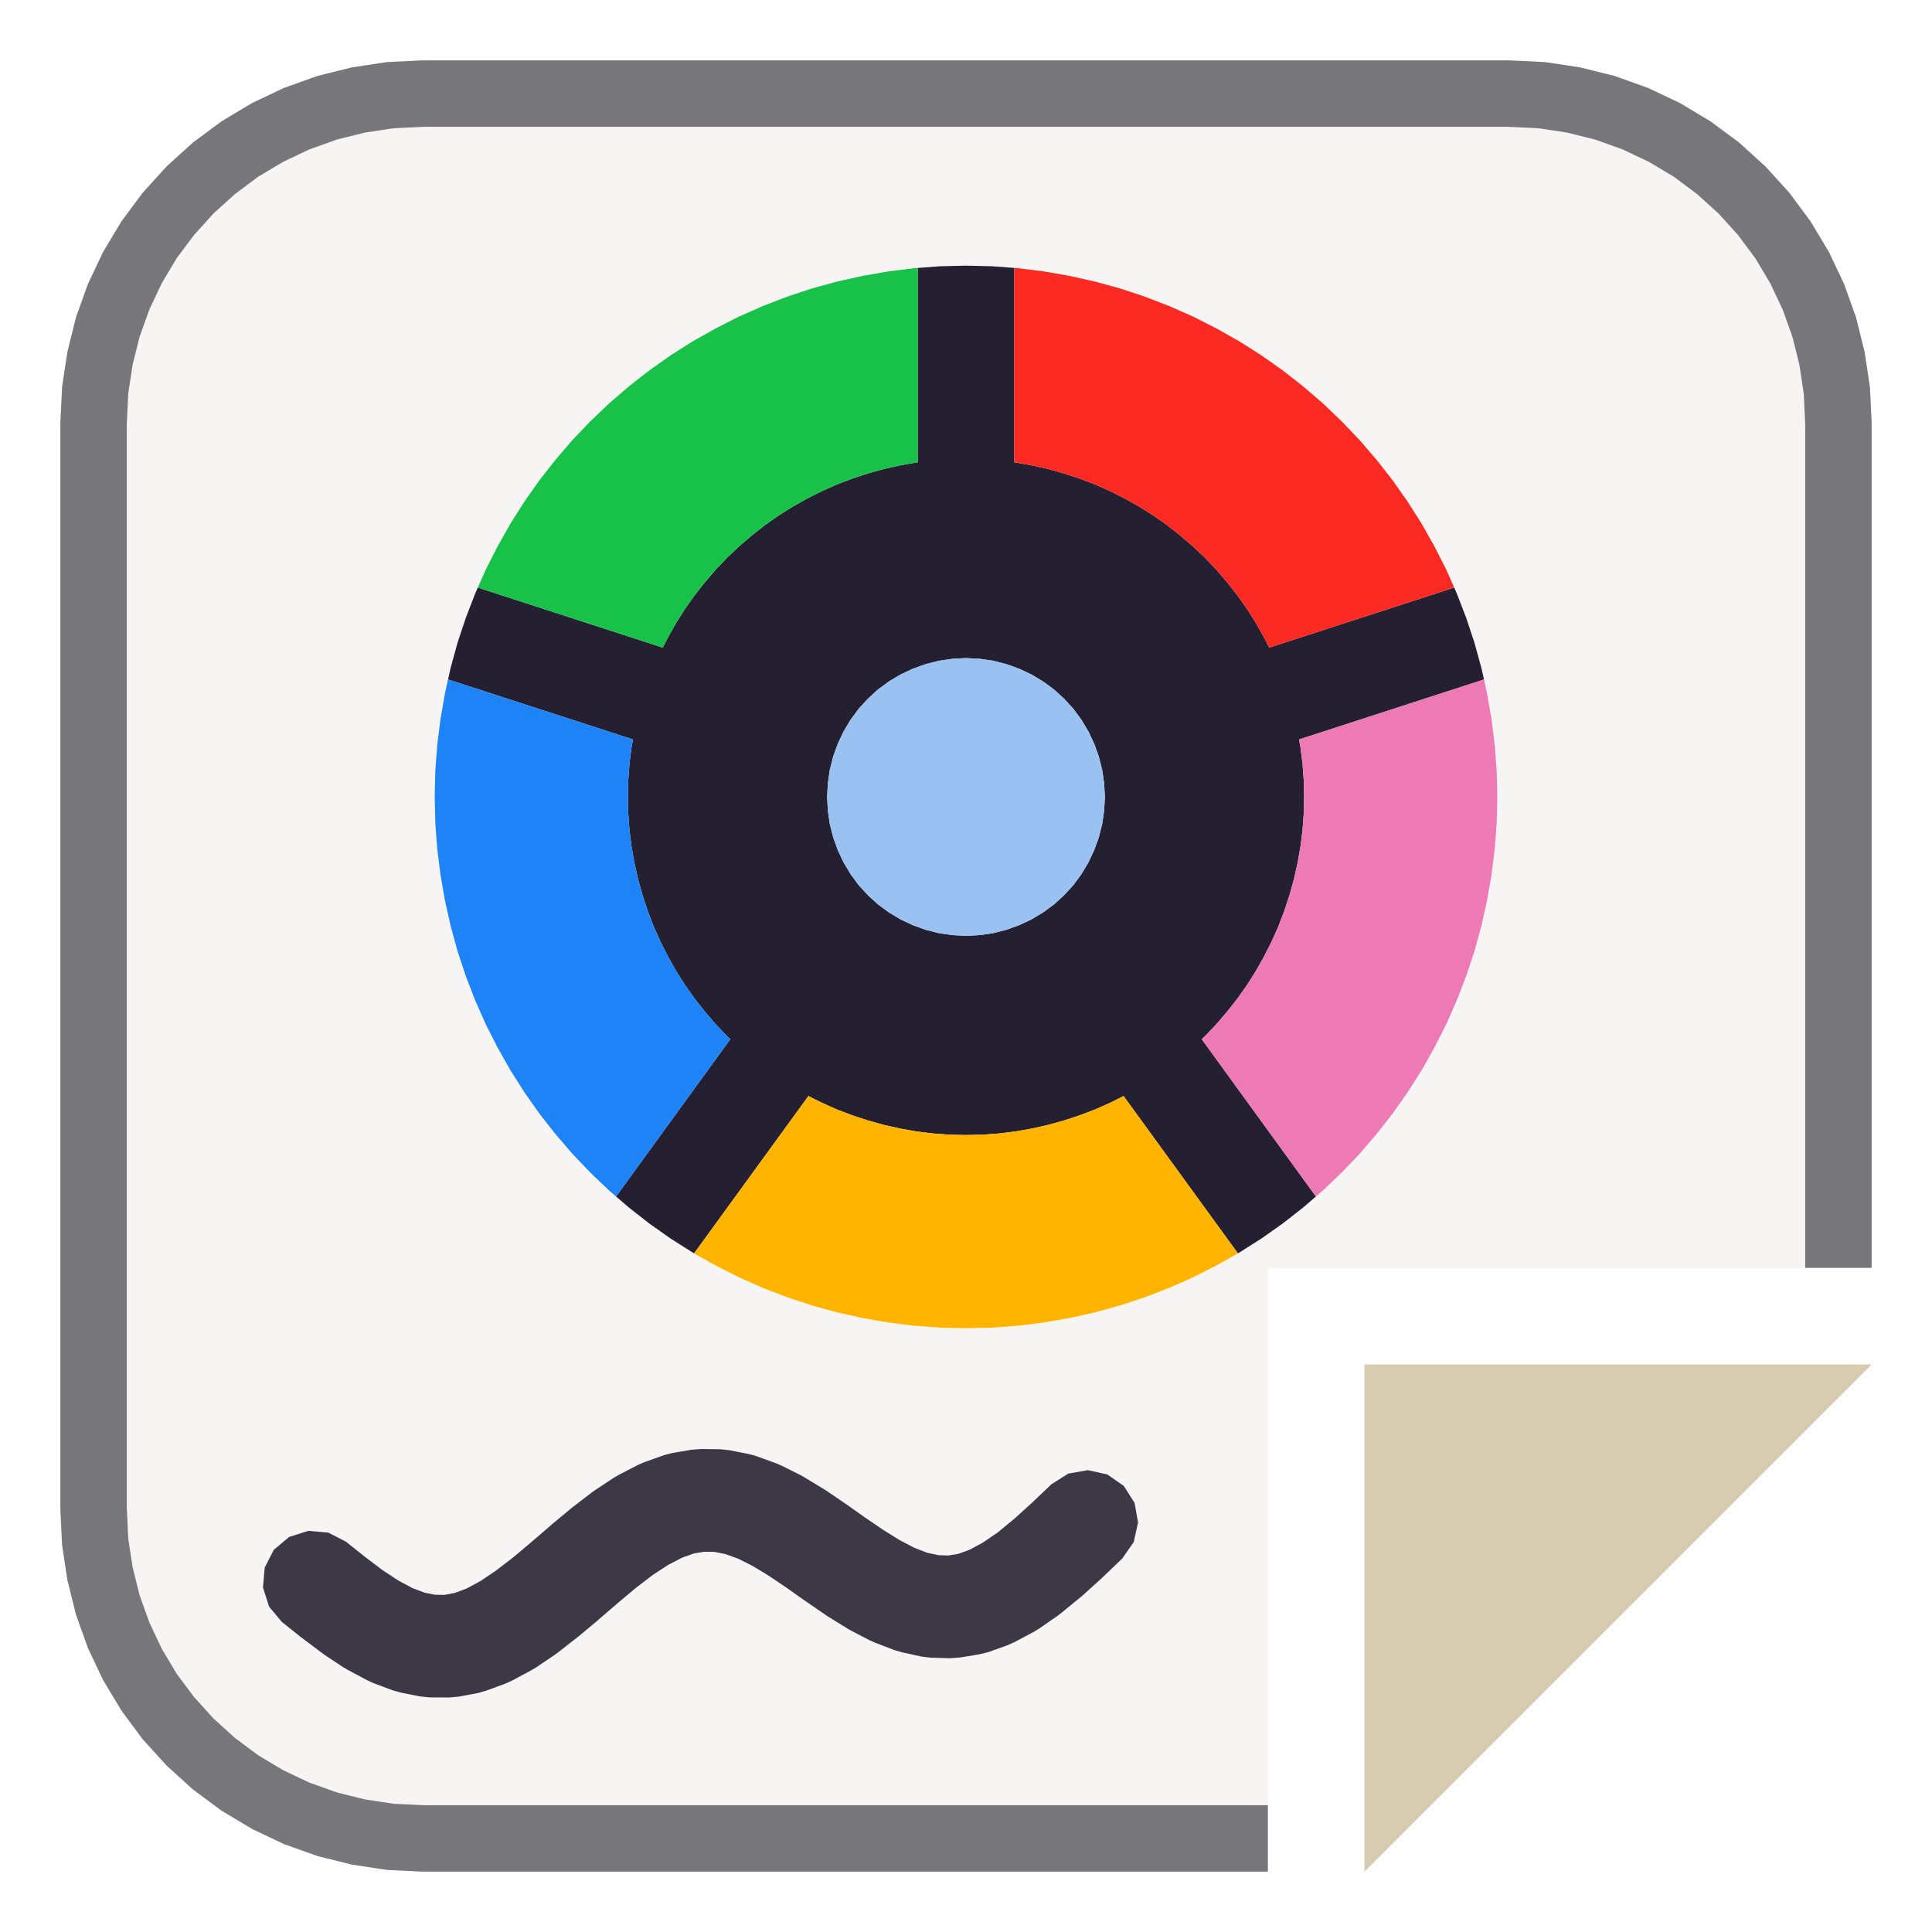
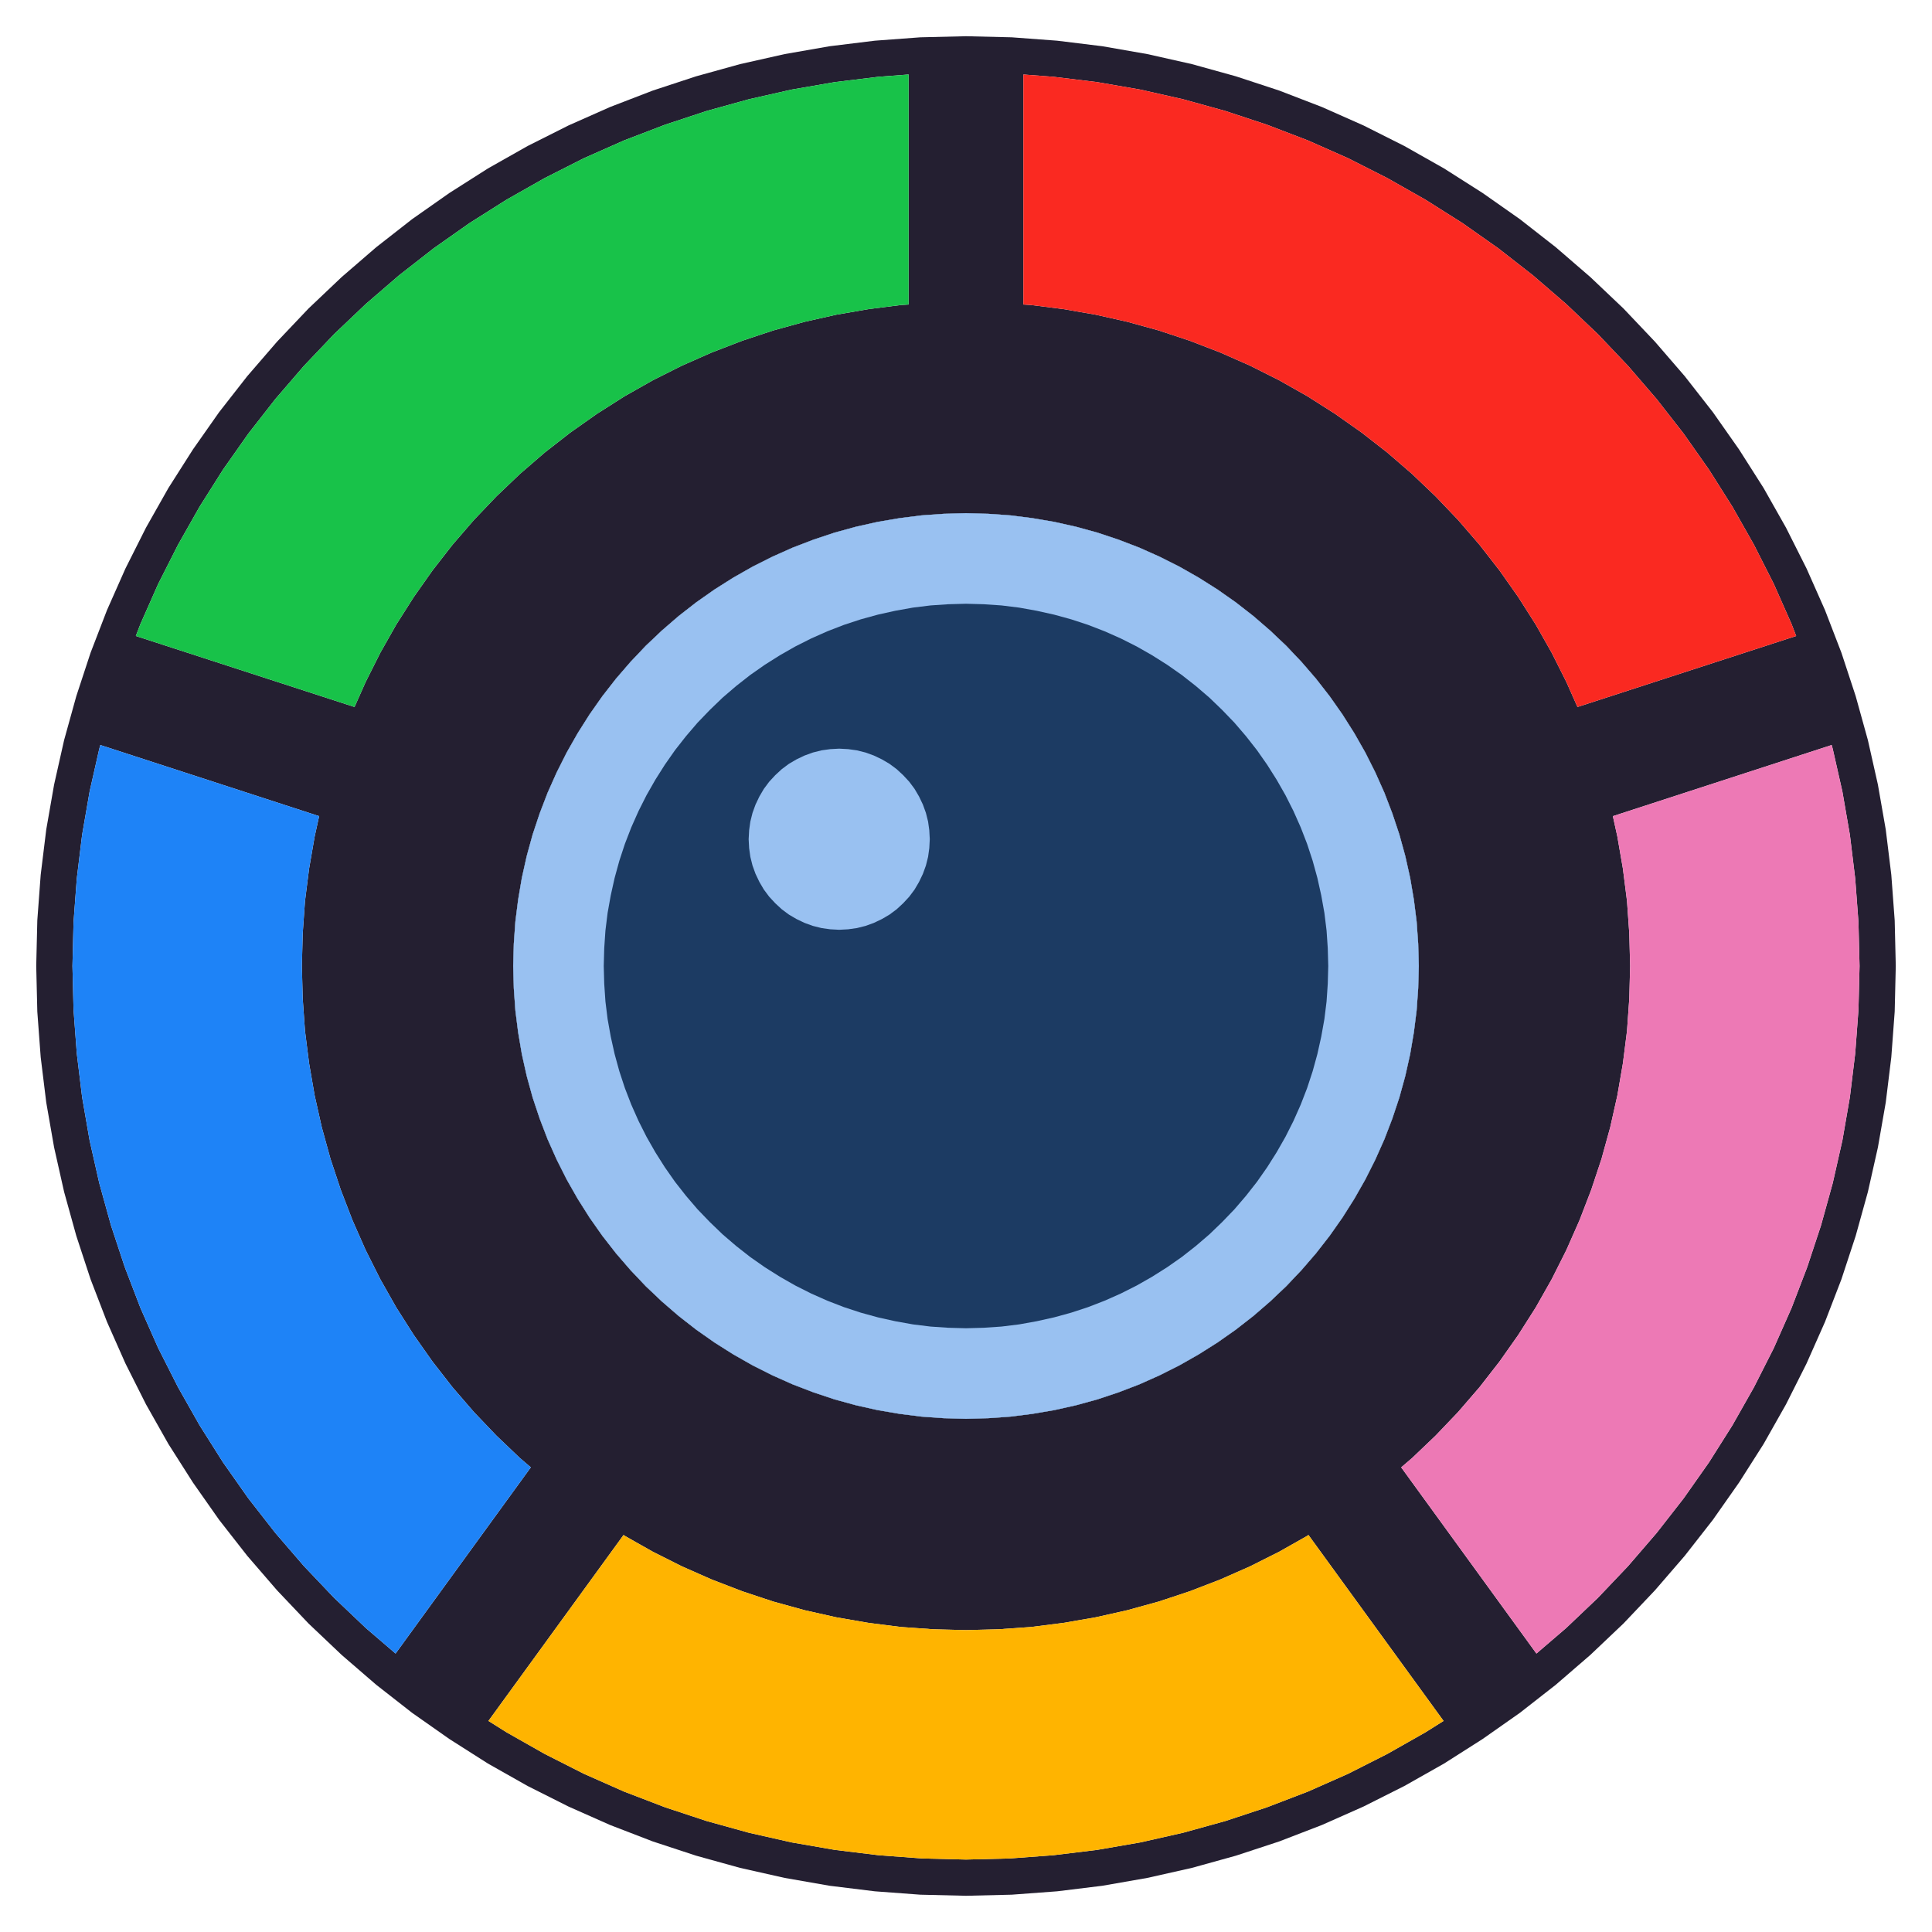
<svg xmlns="http://www.w3.org/2000/svg" width="16" height="16" viewBox="0 0 16 16">
-   <path fill="#f6f5f4" fill-rule="evenodd" d="M3.206 0.514 L2.915 0.558 L2.629 0.629 L2.352 0.728 L2.086 0.854 L1.833 1.006 L1.597 1.181 L1.379 1.379 L1.181 1.597 L1.006 1.833 L0.854 2.086 L0.728 2.352 L0.629 2.629 L0.558 2.915 L0.514 3.206 L0.5 3.5 L0.5 12.5 L0.514 12.794 L0.558 13.085 L0.629 13.371 L0.728 13.648 L0.854 13.914 L1.006 14.167 L1.181 14.403 L1.379 14.621 L1.597 14.819 L1.833 14.994 L2.086 15.146 L2.352 15.272 L2.629 15.371 L2.915 15.442 L3.206 15.486 L3.5 15.5 L10.5 15.5 L10.5 10.5 L15.5 10.5 L15.5 3.5 L15.486 3.206 L15.442 2.915 L15.371 2.629 L15.272 2.352 L15.146 2.086 L14.994 1.833 L14.819 1.597 L14.621 1.379 L14.403 1.181 L14.167 1.006 L13.914 0.854 L13.648 0.728 L13.371 0.629 L13.085 0.558 L12.794 0.514 L12.5 0.5 L3.5 0.5 Z M12.4 6.6 L12.395 6.816 L12.379 7.031 L12.352 7.246 L12.315 7.458 L12.268 7.669 L12.211 7.877 L12.143 8.082 L12.065 8.284 L11.978 8.481 L11.88 8.674 L11.774 8.862 L11.658 9.045 L11.534 9.221 L11.401 9.391 L11.26 9.555 L11.111 9.711 L10.955 9.86 L10.791 10.001 L10.621 10.134 L10.445 10.258 L10.262 10.374 L10.074 10.48 L9.881 10.578 L9.684 10.665 L9.482 10.743 L9.277 10.811 L9.069 10.868 L8.858 10.915 L8.646 10.952 L8.431 10.979 L8.216 10.995 L8 11 L7.784 10.995 L7.569 10.979 L7.354 10.952 L7.142 10.915 L6.931 10.868 L6.723 10.811 L6.518 10.743 L6.316 10.665 L6.119 10.578 L5.926 10.48 L5.738 10.374 L5.555 10.258 L5.379 10.134 L5.209 10.001 L5.045 9.86 L4.889 9.711 L4.74 9.555 L4.599 9.391 L4.466 9.221 L4.342 9.045 L4.226 8.862 L4.12 8.674 L4.022 8.481 L3.935 8.284 L3.857 8.082 L3.789 7.877 L3.732 7.669 L3.685 7.458 L3.648 7.246 L3.621 7.031 L3.605 6.816 L3.6 6.6 L3.605 6.384 L3.621 6.169 L3.648 5.954 L3.685 5.742 L3.732 5.531 L3.789 5.323 L3.857 5.118 L3.935 4.916 L4.022 4.719 L4.12 4.526 L4.226 4.338 L4.342 4.155 L4.466 3.979 L4.599 3.809 L4.74 3.645 L4.889 3.489 L5.045 3.34 L5.209 3.199 L5.379 3.066 L5.555 2.942 L5.738 2.826 L5.926 2.72 L6.119 2.622 L6.316 2.535 L6.518 2.457 L6.723 2.389 L6.931 2.332 L7.142 2.285 L7.354 2.248 L7.569 2.221 L7.784 2.205 L8 2.2 L8.216 2.205 L8.431 2.221 L8.646 2.248 L8.858 2.285 L9.069 2.332 L9.277 2.389 L9.482 2.457 L9.684 2.535 L9.881 2.622 L10.074 2.72 L10.262 2.826 L10.445 2.942 L10.621 3.066 L10.791 3.199 L10.955 3.34 L11.111 3.489 L11.26 3.645 L11.401 3.809 L11.534 3.979 L11.658 4.155 L11.774 4.338 L11.88 4.526 L11.978 4.719 L12.065 4.916 L12.143 5.118 L12.211 5.323 L12.268 5.531 L12.315 5.742 L12.352 5.954 L12.379 6.169 L12.395 6.384 Z M2.505 13.568 L2.494 13.56 L2.334 13.432 L2.228 13.305 L2.178 13.147 L2.192 12.982 L2.268 12.834 L2.395 12.728 L2.553 12.678 L2.718 12.692 L2.866 12.768 L3.021 12.892 L3.165 13.001 L3.298 13.089 L3.416 13.152 L3.517 13.19 L3.603 13.207 L3.682 13.208 L3.766 13.192 L3.865 13.155 L3.98 13.093 L4.11 13.005 L4.253 12.895 L4.405 12.767 L4.563 12.631 L4.568 12.626 L4.728 12.493 L4.742 12.482 L4.902 12.359 L4.926 12.342 L5.086 12.236 L5.125 12.214 L5.285 12.131 L5.339 12.108 L5.499 12.051 L5.568 12.033 L5.728 12.006 L5.806 12 L5.966 12.002 L6.042 12.01 L6.202 12.042 L6.264 12.059 L6.424 12.117 L6.471 12.137 L6.631 12.217 L6.661 12.234 L6.821 12.331 L6.839 12.342 L6.999 12.451 L7.005 12.455 L7.162 12.566 L7.313 12.669 L7.451 12.755 L7.574 12.819 L7.681 12.86 L7.772 12.879 L7.852 12.882 L7.934 12.869 L8.028 12.835 L8.138 12.776 L8.264 12.69 L8.402 12.576 L8.55 12.442 L8.706 12.293 L8.846 12.204 L9.009 12.175 L9.171 12.211 L9.307 12.306 L9.396 12.446 L9.425 12.609 L9.389 12.771 L9.294 12.907 L9.134 13.06 L9.126 13.068 L8.966 13.213 L8.949 13.227 L8.789 13.358 L8.762 13.379 L8.602 13.49 L8.56 13.515 L8.4 13.6 L8.342 13.626 L8.182 13.683 L8.108 13.701 L7.948 13.727 L7.867 13.733 L7.707 13.728 L7.631 13.719 L7.471 13.684 L7.409 13.666 L7.249 13.605 L7.204 13.585 L7.044 13.502 L7.015 13.485 L6.855 13.386 L6.84 13.376 L6.68 13.266 L6.675 13.263 L6.518 13.152 L6.37 13.052 L6.234 12.969 L6.112 12.908 L6.006 12.87 L5.916 12.852 L5.833 12.851 L5.747 12.865 L5.649 12.9 L5.535 12.959 L5.406 13.043 L5.265 13.151 L5.115 13.277 L4.957 13.413 L4.954 13.416 L4.794 13.55 L4.781 13.56 L4.621 13.685 L4.598 13.702 L4.438 13.81 L4.401 13.832 L4.241 13.918 L4.188 13.942 L4.028 14.001 L3.958 14.021 L3.798 14.051 L3.717 14.058 L3.557 14.057 L3.478 14.049 L3.318 14.017 L3.25 13.998 L3.09 13.938 L3.04 13.915 L2.88 13.829 L2.845 13.809 L2.685 13.703 L2.665 13.688 Z" />
-   <path fill="#77767b" fill-rule="evenodd" d="M2.629 0.629 L2.352 0.728 L2.086 0.854 L1.833 1.006 L1.597 1.181 L1.379 1.379 L1.181 1.597 L1.006 1.833 L0.854 2.086 L0.728 2.352 L0.629 2.629 L0.558 2.915 L0.514 3.206 L0.5 3.5 L0.5 12.5 L0.514 12.794 L0.558 13.085 L0.629 13.371 L0.728 13.648 L0.854 13.914 L1.006 14.167 L1.181 14.403 L1.379 14.621 L1.597 14.819 L1.833 14.994 L2.086 15.146 L2.352 15.272 L2.629 15.371 L2.915 15.442 L3.206 15.486 L3.5 15.5 L10.5 15.5 L10.5 14.95 L3.514 14.95 L3.26 14.938 L3.022 14.902 L2.789 14.844 L2.563 14.763 L2.345 14.66 L2.139 14.537 L1.946 14.393 L1.768 14.232 L1.607 14.054 L1.463 13.861 L1.34 13.655 L1.237 13.437 L1.156 13.211 L1.098 12.978 L1.062 12.74 L1.05 12.486 L1.05 3.514 L1.062 3.26 L1.098 3.022 L1.156 2.789 L1.237 2.563 L1.34 2.345 L1.463 2.139 L1.607 1.946 L1.768 1.768 L1.946 1.607 L2.139 1.463 L2.345 1.34 L2.563 1.237 L2.789 1.156 L3.022 1.098 L3.26 1.062 L3.514 1.05 L12.486 1.05 L12.74 1.062 L12.978 1.098 L13.211 1.156 L13.437 1.237 L13.655 1.34 L13.861 1.463 L14.054 1.607 L14.232 1.768 L14.393 1.946 L14.537 2.139 L14.66 2.345 L14.763 2.563 L14.844 2.789 L14.902 3.022 L14.938 3.26 L14.95 3.514 L14.95 10.5 L15.5 10.5 L15.5 3.5 L15.486 3.206 L15.442 2.915 L15.371 2.629 L15.272 2.352 L15.146 2.086 L14.994 1.833 L14.819 1.597 L14.621 1.379 L14.403 1.181 L14.167 1.006 L13.914 0.854 L13.648 0.728 L13.371 0.629 L13.085 0.558 L12.794 0.514 L12.5 0.5 L3.5 0.5 L3.206 0.514 L2.915 0.558 Z" />
-   <path fill="#3d3846" fill-rule="evenodd" d="M2.494 13.56 L2.505 13.568 L2.665 13.688 L2.685 13.703 L2.845 13.809 L2.88 13.829 L3.04 13.915 L3.09 13.938 L3.25 13.998 L3.318 14.017 L3.478 14.049 L3.557 14.057 L3.717 14.058 L3.798 14.051 L3.958 14.021 L4.028 14.001 L4.188 13.942 L4.241 13.918 L4.401 13.832 L4.438 13.81 L4.598 13.702 L4.621 13.685 L4.781 13.56 L4.794 13.55 L4.954 13.416 L4.957 13.413 L5.115 13.277 L5.265 13.151 L5.406 13.043 L5.535 12.959 L5.649 12.9 L5.747 12.865 L5.833 12.851 L5.916 12.852 L6.006 12.87 L6.112 12.908 L6.234 12.969 L6.37 13.052 L6.518 13.152 L6.675 13.263 L6.68 13.266 L6.84 13.376 L6.855 13.386 L7.015 13.485 L7.044 13.502 L7.204 13.585 L7.249 13.605 L7.409 13.666 L7.471 13.684 L7.631 13.719 L7.707 13.728 L7.867 13.733 L7.948 13.727 L8.108 13.701 L8.182 13.683 L8.342 13.626 L8.4 13.6 L8.56 13.515 L8.602 13.49 L8.762 13.379 L8.789 13.358 L8.949 13.227 L8.966 13.213 L9.126 13.068 L9.134 13.06 L9.294 12.907 L9.389 12.771 L9.425 12.609 L9.396 12.446 L9.307 12.306 L9.171 12.211 L9.009 12.175 L8.846 12.204 L8.706 12.293 L8.55 12.442 L8.402 12.576 L8.264 12.69 L8.138 12.776 L8.028 12.835 L7.934 12.869 L7.852 12.882 L7.772 12.879 L7.681 12.86 L7.574 12.819 L7.451 12.755 L7.313 12.669 L7.162 12.566 L7.005 12.455 L6.999 12.451 L6.839 12.342 L6.821 12.331 L6.661 12.234 L6.631 12.217 L6.471 12.137 L6.424 12.117 L6.264 12.059 L6.202 12.042 L6.042 12.01 L5.966 12.002 L5.806 12 L5.728 12.006 L5.568 12.033 L5.499 12.051 L5.339 12.108 L5.285 12.131 L5.125 12.214 L5.086 12.236 L4.926 12.342 L4.902 12.359 L4.742 12.482 L4.728 12.493 L4.568 12.626 L4.563 12.631 L4.405 12.767 L4.253 12.895 L4.11 13.005 L3.98 13.093 L3.865 13.155 L3.766 13.192 L3.682 13.208 L3.603 13.207 L3.517 13.19 L3.416 13.152 L3.298 13.089 L3.165 13.001 L3.021 12.892 L2.866 12.768 L2.718 12.692 L2.553 12.678 L2.395 12.728 L2.268 12.834 L2.192 12.982 L2.178 13.147 L2.228 13.305 L2.334 13.432 Z" />
-   <path fill="#241f31" fill-rule="evenodd" d="M12.268 5.531 L12.211 5.323 L12.143 5.118 L12.065 4.916 L12.043 4.866 L10.511 5.363 L10.469 5.28 L10.402 5.161 L10.328 5.044 L10.249 4.932 L10.164 4.824 L10.075 4.72 L9.98 4.62 L9.88 4.525 L9.776 4.436 L9.668 4.351 L9.556 4.272 L9.439 4.198 L9.32 4.131 L9.197 4.069 L9.072 4.013 L8.943 3.964 L8.813 3.921 L8.68 3.884 L8.546 3.854 L8.411 3.83 L8.4 3.829 L8.4 2.219 L8.431 2.221 L8.216 2.205 L8 2.2 L7.784 2.205 L7.6 2.219 L7.6 3.829 L7.589 3.83 L7.454 3.854 L7.32 3.884 L7.187 3.921 L7.057 3.964 L6.928 4.013 L6.803 4.069 L6.68 4.131 L6.561 4.198 L6.444 4.272 L6.332 4.351 L6.224 4.436 L6.12 4.525 L6.02 4.62 L5.925 4.72 L5.836 4.824 L5.751 4.932 L5.672 5.044 L5.598 5.161 L5.531 5.28 L5.489 5.363 L3.957 4.866 L3.935 4.916 L3.857 5.118 L3.789 5.323 L3.732 5.531 L3.685 5.742 L3.71 5.627 L5.242 6.124 L5.23 6.189 L5.213 6.326 L5.203 6.463 L5.2 6.6 L5.203 6.737 L5.213 6.874 L5.23 7.011 L5.254 7.146 L5.284 7.28 L5.321 7.413 L5.364 7.543 L5.413 7.672 L5.469 7.797 L5.531 7.92 L5.598 8.039 L5.672 8.156 L5.751 8.268 L5.836 8.376 L5.925 8.48 L6.02 8.58 L6.048 8.606 L5.102 9.909 L5.045 9.86 L5.209 10.001 L5.379 10.134 L5.555 10.258 L5.738 10.374 L5.926 10.48 L5.748 10.38 L6.695 9.077 L6.803 9.131 L6.928 9.187 L7.057 9.236 L7.187 9.279 L7.32 9.316 L7.454 9.346 L7.589 9.37 L7.726 9.387 L7.863 9.397 L8 9.4 L8.137 9.397 L8.274 9.387 L8.411 9.37 L8.546 9.346 L8.68 9.316 L8.813 9.279 L8.943 9.236 L9.072 9.187 L9.197 9.131 L9.305 9.077 L10.252 10.38 L10.262 10.374 L10.445 10.258 L10.621 10.134 L10.791 10.001 L10.955 9.86 L10.898 9.909 L9.952 8.606 L9.98 8.58 L10.075 8.48 L10.164 8.376 L10.249 8.268 L10.328 8.156 L10.402 8.039 L10.469 7.92 L10.531 7.797 L10.587 7.672 L10.636 7.543 L10.679 7.413 L10.716 7.28 L10.746 7.146 L10.77 7.011 L10.787 6.874 L10.797 6.737 L10.8 6.6 L10.797 6.463 L10.787 6.326 L10.77 6.189 L10.758 6.124 L12.29 5.627 Z M9.128 6.376 L9.144 6.487 L9.15 6.6 L9.144 6.713 L9.128 6.824 L9.1 6.934 L9.062 7.04 L9.014 7.142 L8.956 7.239 L8.889 7.33 L8.813 7.413 L8.73 7.489 L8.639 7.556 L8.542 7.614 L8.44 7.662 L8.334 7.7 L8.224 7.728 L8.113 7.744 L8 7.75 L7.887 7.744 L7.776 7.728 L7.666 7.7 L7.56 7.662 L7.458 7.614 L7.361 7.556 L7.27 7.489 L7.187 7.413 L7.111 7.33 L7.044 7.239 L6.986 7.142 L6.938 7.04 L6.9 6.934 L6.872 6.824 L6.856 6.713 L6.85 6.6 L6.856 6.487 L6.872 6.376 L6.9 6.266 L6.938 6.16 L6.986 6.058 L7.044 5.961 L7.111 5.87 L7.187 5.787 L7.27 5.711 L7.361 5.644 L7.458 5.586 L7.56 5.538 L7.666 5.5 L7.776 5.472 L7.887 5.456 L8 5.45 L8.113 5.456 L8.224 5.472 L8.334 5.5 L8.44 5.538 L8.542 5.586 L8.639 5.644 L8.73 5.711 L8.813 5.787 L8.889 5.87 L8.956 5.961 L9.014 6.058 L9.062 6.16 L9.1 6.266 Z" />
-   <path fill="#FA2921" fill-rule="evenodd" d="M11.88 4.526 L11.774 4.338 L11.658 4.155 L11.534 3.979 L11.401 3.809 L11.26 3.645 L11.111 3.489 L10.955 3.34 L10.791 3.199 L10.621 3.066 L10.445 2.942 L10.262 2.826 L10.074 2.72 L9.881 2.622 L9.684 2.535 L9.482 2.457 L9.277 2.389 L9.069 2.332 L8.858 2.285 L8.646 2.248 L8.431 2.221 L8.4 2.219 L8.4 3.829 L8.411 3.83 L8.546 3.854 L8.68 3.884 L8.813 3.921 L8.943 3.964 L9.072 4.013 L9.197 4.069 L9.32 4.131 L9.439 4.198 L9.556 4.272 L9.668 4.351 L9.776 4.436 L9.88 4.525 L9.98 4.62 L10.075 4.72 L10.164 4.824 L10.249 4.932 L10.328 5.044 L10.402 5.161 L10.469 5.28 L10.511 5.363 L12.043 4.866 L11.978 4.719 Z" />
-   <path fill="#ED79B5" fill-rule="evenodd" d="M12.352 5.954 L12.315 5.742 L12.29 5.627 L10.758 6.124 L10.77 6.189 L10.787 6.326 L10.797 6.463 L10.8 6.6 L10.797 6.737 L10.787 6.874 L10.77 7.011 L10.746 7.146 L10.716 7.28 L10.679 7.413 L10.636 7.543 L10.587 7.672 L10.531 7.797 L10.469 7.92 L10.402 8.039 L10.328 8.156 L10.249 8.268 L10.164 8.376 L10.075 8.48 L9.98 8.58 L9.952 8.606 L10.898 9.909 L10.955 9.86 L11.111 9.711 L11.26 9.555 L11.401 9.391 L11.534 9.221 L11.658 9.045 L11.774 8.862 L11.88 8.674 L11.978 8.481 L12.065 8.284 L12.143 8.082 L12.211 7.877 L12.268 7.669 L12.315 7.458 L12.352 7.246 L12.379 7.031 L12.395 6.816 L12.4 6.6 L12.395 6.384 L12.379 6.169 Z" />
-   <path fill="#FFB400" fill-rule="evenodd" d="M6.119 10.578 L6.316 10.665 L6.518 10.743 L6.723 10.811 L6.931 10.868 L7.142 10.915 L7.354 10.952 L7.569 10.979 L7.784 10.995 L8 11 L8.216 10.995 L8.431 10.979 L8.646 10.952 L8.858 10.915 L9.069 10.868 L9.277 10.811 L9.482 10.743 L9.684 10.665 L9.881 10.578 L10.074 10.48 L10.252 10.38 L9.305 9.077 L9.197 9.131 L9.072 9.187 L8.943 9.236 L8.813 9.279 L8.68 9.316 L8.546 9.346 L8.411 9.37 L8.274 9.387 L8.137 9.397 L8 9.4 L7.863 9.397 L7.726 9.387 L7.589 9.37 L7.454 9.346 L7.32 9.316 L7.187 9.279 L7.057 9.236 L6.928 9.187 L6.803 9.131 L6.695 9.077 L5.748 10.38 L5.926 10.48 Z" />
-   <path fill="#1E83F7" fill-rule="evenodd" d="M3.648 5.954 L3.621 6.169 L3.605 6.384 L3.6 6.6 L3.605 6.816 L3.621 7.031 L3.648 7.246 L3.685 7.458 L3.732 7.669 L3.789 7.877 L3.857 8.082 L3.935 8.284 L4.022 8.481 L4.12 8.674 L4.226 8.862 L4.342 9.045 L4.466 9.221 L4.599 9.391 L4.74 9.555 L4.889 9.711 L5.045 9.86 L5.102 9.909 L6.048 8.606 L6.02 8.58 L5.925 8.48 L5.836 8.376 L5.751 8.268 L5.672 8.156 L5.598 8.039 L5.531 7.92 L5.469 7.797 L5.413 7.672 L5.364 7.543 L5.321 7.413 L5.284 7.28 L5.254 7.146 L5.23 7.011 L5.213 6.874 L5.203 6.737 L5.2 6.6 L5.203 6.463 L5.213 6.326 L5.23 6.189 L5.242 6.124 L3.71 5.627 L3.685 5.742 Z" />
-   <path fill="#18C249" fill-rule="evenodd" d="M7.354 2.248 L7.142 2.285 L6.931 2.332 L6.723 2.389 L6.518 2.457 L6.316 2.535 L6.119 2.622 L5.926 2.72 L5.738 2.826 L5.555 2.942 L5.379 3.066 L5.209 3.199 L5.045 3.34 L4.889 3.489 L4.74 3.645 L4.599 3.809 L4.466 3.979 L4.342 4.155 L4.226 4.338 L4.12 4.526 L4.022 4.719 L3.957 4.866 L5.489 5.363 L5.531 5.28 L5.598 5.161 L5.672 5.044 L5.751 4.932 L5.836 4.824 L5.925 4.72 L6.02 4.62 L6.12 4.525 L6.224 4.436 L6.332 4.351 L6.444 4.272 L6.561 4.198 L6.68 4.131 L6.803 4.069 L6.928 4.013 L7.057 3.964 L7.187 3.921 L7.32 3.884 L7.454 3.854 L7.589 3.83 L7.6 3.829 L7.6 2.219 L7.569 2.221 Z" />
-   <path fill="#99c1f1" fill-rule="evenodd" d="M9.15 6.6 L9.144 6.487 L9.128 6.376 L9.1 6.266 L9.062 6.16 L9.014 6.058 L8.956 5.961 L8.889 5.87 L8.813 5.787 L8.73 5.711 L8.639 5.644 L8.542 5.586 L8.44 5.538 L8.334 5.5 L8.224 5.472 L8.113 5.456 L8 5.45 L7.887 5.456 L7.776 5.472 L7.666 5.5 L7.56 5.538 L7.458 5.586 L7.361 5.644 L7.27 5.711 L7.187 5.787 L7.111 5.87 L7.044 5.961 L6.986 6.058 L6.938 6.16 L6.9 6.266 L6.872 6.376 L6.856 6.487 L6.85 6.6 L6.856 6.713 L6.872 6.824 L6.9 6.934 L6.938 7.04 L6.986 7.142 L7.044 7.239 L7.111 7.33 L7.187 7.413 L7.27 7.489 L7.361 7.556 L7.458 7.614 L7.56 7.662 L7.666 7.7 L7.776 7.728 L7.887 7.744 L8 7.75 L8.113 7.744 L8.224 7.728 L8.334 7.7 L8.44 7.662 L8.542 7.614 L8.639 7.556 L8.73 7.489 L8.813 7.413 L8.889 7.33 L8.956 7.239 L9.014 7.142 L9.062 7.04 L9.1 6.934 L9.128 6.824 L9.144 6.713 Z" />
-   <path fill="#d8ccb0" fill-rule="evenodd" d="M15.5 11.3 L11.3 15.5 L11.3 11.3 Z" />
+   <path fill="#241f31" fill-rule="evenodd" d="M15.691 7.622 L15.663 7.245 L15.617 6.87 L15.552 6.498 L15.469 6.129 L15.368 5.765 L15.25 5.406 L15.114 5.053 L14.961 4.708 L14.791 4.37 L14.605 4.041 L14.402 3.722 L14.185 3.413 L13.952 3.115 L13.705 2.829 L13.445 2.555 L13.171 2.295 L12.885 2.048 L12.587 1.815 L12.278 1.598 L11.959 1.395 L11.63 1.209 L11.292 1.039 L10.947 0.886 L10.594 0.75 L10.235 0.632 L9.871 0.531 L9.502 0.448 L9.13 0.383 L8.755 0.337 L8.378 0.309 L8 0.3 L7.622 0.309 L7.245 0.337 L6.87 0.383 L6.498 0.448 L6.129 0.531 L5.765 0.632 L5.406 0.75 L5.053 0.886 L4.708 1.039 L4.37 1.209 L4.041 1.395 L3.722 1.598 L3.413 1.815 L3.115 2.048 L2.829 2.295 L2.555 2.555 L2.295 2.829 L2.048 3.115 L1.815 3.413 L1.598 3.722 L1.395 4.041 L1.209 4.37 L1.039 4.708 L0.886 5.053 L0.75 5.406 L0.632 5.765 L0.531 6.129 L0.448 6.498 L0.383 6.87 L0.337 7.245 L0.309 7.622 L0.3 8 L0.309 8.378 L0.337 8.755 L0.383 9.13 L0.448 9.502 L0.531 9.871 L0.632 10.235 L0.75 10.594 L0.886 10.947 L1.039 11.292 L1.209 11.63 L1.395 11.959 L1.598 12.278 L1.815 12.587 L2.048 12.885 L2.295 13.171 L2.555 13.445 L2.829 13.705 L3.115 13.952 L3.413 14.185 L3.722 14.402 L4.041 14.605 L4.37 14.791 L4.708 14.961 L5.053 15.114 L5.406 15.25 L5.765 15.368 L6.129 15.469 L6.498 15.552 L6.87 15.617 L7.245 15.663 L7.622 15.691 L8 15.7 L8.378 15.691 L8.755 15.663 L9.13 15.617 L9.502 15.552 L9.871 15.469 L10.235 15.368 L10.594 15.25 L10.947 15.114 L11.292 14.961 L11.63 14.791 L11.959 14.605 L12.278 14.402 L12.587 14.185 L12.885 13.952 L13.171 13.705 L13.445 13.445 L13.705 13.171 L13.952 12.885 L14.185 12.587 L14.402 12.278 L14.605 11.959 L14.791 11.63 L14.961 11.292 L15.114 10.947 L15.25 10.594 L15.368 10.235 L15.469 9.871 L15.552 9.502 L15.617 9.13 L15.663 8.755 L15.691 8.378 L15.7 8 Z M14.526 4.512 L14.69 4.836 L14.837 5.168 L14.875 5.267 L13.064 5.855 L12.972 5.648 L12.851 5.407 L12.718 5.172 L12.573 4.944 L12.418 4.724 L12.252 4.511 L12.075 4.306 L11.889 4.111 L11.694 3.925 L11.489 3.748 L11.276 3.582 L11.056 3.427 L10.828 3.282 L10.593 3.149 L10.352 3.028 L10.105 2.919 L9.853 2.822 L9.597 2.737 L9.336 2.665 L9.073 2.606 L8.807 2.56 L8.539 2.526 L8.475 2.522 L8.475 0.617 L8.725 0.636 L9.086 0.68 L9.444 0.742 L9.798 0.822 L10.148 0.919 L10.493 1.033 L10.832 1.163 L11.164 1.31 L11.488 1.474 L11.804 1.653 L12.111 1.847 L12.408 2.056 L12.695 2.28 L12.97 2.517 L13.233 2.767 L13.483 3.03 L13.72 3.305 L13.944 3.592 L14.153 3.889 L14.347 4.196 Z M6.202 0.822 L6.556 0.742 L6.914 0.68 L7.275 0.636 L7.525 0.617 L7.525 2.522 L7.461 2.526 L7.193 2.56 L6.927 2.606 L6.664 2.665 L6.403 2.737 L6.147 2.822 L5.895 2.919 L5.648 3.028 L5.407 3.149 L5.172 3.282 L4.944 3.427 L4.724 3.582 L4.511 3.748 L4.306 3.925 L4.111 4.111 L3.925 4.306 L3.748 4.511 L3.582 4.724 L3.427 4.944 L3.282 5.172 L3.149 5.407 L3.028 5.648 L2.936 5.855 L1.125 5.267 L1.163 5.168 L1.31 4.836 L1.474 4.512 L1.653 4.196 L1.847 3.889 L2.056 3.592 L2.28 3.305 L2.517 3.03 L2.767 2.767 L3.03 2.517 L3.305 2.28 L3.592 2.056 L3.889 1.847 L4.196 1.653 L4.512 1.474 L4.836 1.31 L5.168 1.163 L5.507 1.033 L5.852 0.919 Z M11.732 7.632 L11.745 7.816 L11.75 8 L11.745 8.184 L11.732 8.368 L11.709 8.55 L11.678 8.732 L11.638 8.911 L11.589 9.089 L11.531 9.263 L11.465 9.435 L11.39 9.603 L11.307 9.768 L11.216 9.928 L11.118 10.083 L11.012 10.234 L10.899 10.379 L10.779 10.518 L10.652 10.652 L10.518 10.779 L10.379 10.899 L10.234 11.012 L10.083 11.118 L9.928 11.216 L9.768 11.307 L9.603 11.39 L9.435 11.465 L9.263 11.531 L9.089 11.589 L8.911 11.638 L8.732 11.678 L8.55 11.709 L8.368 11.732 L8.184 11.745 L8 11.75 L7.816 11.745 L7.632 11.732 L7.45 11.709 L7.268 11.678 L7.089 11.638 L6.911 11.589 L6.737 11.531 L6.565 11.465 L6.397 11.39 L6.232 11.307 L6.072 11.216 L5.917 11.118 L5.766 11.012 L5.621 10.899 L5.482 10.779 L5.348 10.652 L5.221 10.518 L5.101 10.379 L4.988 10.234 L4.882 10.083 L4.784 9.928 L4.693 9.768 L4.61 9.603 L4.535 9.435 L4.469 9.263 L4.411 9.089 L4.362 8.911 L4.322 8.732 L4.291 8.55 L4.268 8.368 L4.255 8.184 L4.25 8 L4.255 7.816 L4.268 7.632 L4.291 7.45 L4.322 7.268 L4.362 7.089 L4.411 6.911 L4.469 6.737 L4.535 6.565 L4.61 6.397 L4.693 6.232 L4.784 6.072 L4.882 5.917 L4.988 5.766 L5.101 5.621 L5.221 5.482 L5.348 5.348 L5.482 5.221 L5.621 5.101 L5.766 4.988 L5.917 4.882 L6.072 4.784 L6.232 4.693 L6.397 4.61 L6.565 4.535 L6.737 4.469 L6.911 4.411 L7.089 4.362 L7.268 4.322 L7.45 4.291 L7.632 4.268 L7.816 4.255 L8 4.25 L8.184 4.255 L8.368 4.268 L8.55 4.291 L8.732 4.322 L8.911 4.362 L9.089 4.411 L9.263 4.469 L9.435 4.535 L9.603 4.61 L9.768 4.693 L9.928 4.784 L10.083 4.882 L10.234 4.988 L10.379 5.101 L10.518 5.221 L10.652 5.348 L10.779 5.482 L10.899 5.621 L11.012 5.766 L11.118 5.917 L11.216 6.072 L11.307 6.232 L11.39 6.397 L11.465 6.565 L11.531 6.737 L11.589 6.911 L11.638 7.089 L11.678 7.268 L11.709 7.45 Z M0.68 6.914 L0.742 6.556 L0.822 6.202 L0.831 6.17 L2.643 6.759 L2.606 6.927 L2.56 7.193 L2.526 7.461 L2.507 7.73 L2.5 8 L2.507 8.27 L2.526 8.539 L2.56 8.807 L2.606 9.073 L2.665 9.336 L2.737 9.597 L2.822 9.853 L2.919 10.105 L3.028 10.352 L3.149 10.593 L3.282 10.828 L3.427 11.056 L3.582 11.276 L3.748 11.489 L3.925 11.694 L4.111 11.889 L4.306 12.075 L4.396 12.152 L3.276 13.694 L3.03 13.483 L2.767 13.233 L2.517 12.97 L2.28 12.695 L2.056 12.408 L1.847 12.111 L1.653 11.804 L1.474 11.488 L1.31 11.164 L1.163 10.832 L1.033 10.493 L0.919 10.148 L0.822 9.798 L0.742 9.444 L0.68 9.086 L0.636 8.725 L0.609 8.363 L0.6 8 L0.609 7.637 L0.636 7.275 Z M15.178 6.202 L15.258 6.556 L15.32 6.914 L15.364 7.275 L15.391 7.637 L15.4 8 L15.391 8.363 L15.364 8.725 L15.32 9.086 L15.258 9.444 L15.178 9.798 L15.081 10.148 L14.967 10.493 L14.837 10.832 L14.69 11.164 L14.526 11.488 L14.347 11.804 L14.153 12.111 L13.944 12.408 L13.72 12.695 L13.483 12.97 L13.233 13.233 L12.97 13.483 L12.724 13.694 L11.604 12.152 L11.694 12.075 L11.889 11.889 L12.075 11.694 L12.252 11.489 L12.418 11.276 L12.573 11.056 L12.718 10.828 L12.851 10.593 L12.972 10.352 L13.081 10.105 L13.178 9.853 L13.263 9.597 L13.335 9.336 L13.394 9.073 L13.44 8.807 L13.474 8.539 L13.493 8.27 L13.5 8 L13.493 7.73 L13.474 7.461 L13.44 7.193 L13.394 6.927 L13.357 6.759 L15.169 6.17 Z M5.168 14.837 L4.836 14.69 L4.512 14.526 L4.196 14.347 L4.045 14.252 L5.164 12.712 L5.172 12.718 L5.407 12.851 L5.648 12.972 L5.895 13.081 L6.147 13.178 L6.403 13.263 L6.664 13.335 L6.927 13.394 L7.193 13.44 L7.461 13.474 L7.73 13.493 L8 13.5 L8.27 13.493 L8.539 13.474 L8.807 13.44 L9.073 13.394 L9.336 13.335 L9.597 13.263 L9.853 13.178 L10.105 13.081 L10.352 12.972 L10.593 12.851 L10.828 12.718 L10.836 12.712 L11.955 14.252 L11.804 14.347 L11.488 14.526 L11.164 14.69 L10.832 14.837 L10.493 14.967 L10.148 15.081 L9.798 15.178 L9.444 15.258 L9.086 15.32 L8.725 15.364 L8.363 15.391 L8 15.4 L7.637 15.391 L7.275 15.364 L6.914 15.32 L6.556 15.258 L6.202 15.178 L5.852 15.081 L5.507 14.967 Z" />
+   <path fill="#FA2921" fill-rule="evenodd" d="M14.69 4.836 L14.526 4.512 L14.347 4.196 L14.153 3.889 L13.944 3.592 L13.72 3.305 L13.483 3.03 L13.233 2.767 L12.97 2.517 L12.695 2.28 L12.408 2.056 L12.111 1.847 L11.804 1.653 L11.488 1.474 L11.164 1.31 L10.832 1.163 L10.493 1.033 L10.148 0.919 L9.798 0.822 L9.444 0.742 L9.086 0.68 L8.725 0.636 L8.475 0.617 L8.475 2.522 L8.539 2.526 L8.807 2.56 L9.073 2.606 L9.336 2.665 L9.597 2.737 L9.853 2.822 L10.105 2.919 L10.352 3.028 L10.593 3.149 L10.828 3.282 L11.056 3.427 L11.276 3.582 L11.489 3.748 L11.694 3.925 L11.889 4.111 L12.075 4.306 L12.252 4.511 L12.418 4.724 L12.573 4.944 L12.718 5.172 L12.851 5.407 L12.972 5.648 L13.064 5.855 L14.875 5.267 L14.837 5.168 Z" />
+   <path fill="#ED79B5" fill-rule="evenodd" d="M15.32 6.914 L15.258 6.556 L15.178 6.202 L15.169 6.17 L13.357 6.759 L13.394 6.927 L13.44 7.193 L13.474 7.461 L13.493 7.73 L13.5 8 L13.493 8.27 L13.474 8.539 L13.44 8.807 L13.394 9.073 L13.335 9.336 L13.263 9.597 L13.178 9.853 L13.081 10.105 L12.972 10.352 L12.851 10.593 L12.718 10.828 L12.573 11.056 L12.418 11.276 L12.252 11.489 L12.075 11.694 L11.889 11.889 L11.694 12.075 L11.604 12.152 L12.724 13.694 L12.97 13.483 L13.233 13.233 L13.483 12.97 L13.72 12.695 L13.944 12.408 L14.153 12.111 L14.347 11.804 L14.526 11.488 L14.69 11.164 L14.837 10.832 L14.967 10.493 L15.081 10.148 L15.178 9.798 L15.258 9.444 L15.32 9.086 L15.364 8.725 L15.391 8.363 L15.4 8 L15.391 7.637 L15.364 7.275 Z" />
+   <path fill="#FFB400" fill-rule="evenodd" d="M4.512 14.526 L4.836 14.69 L5.168 14.837 L5.507 14.967 L5.852 15.081 L6.202 15.178 L6.556 15.258 L6.914 15.32 L7.275 15.364 L7.637 15.391 L8 15.4 L8.363 15.391 L8.725 15.364 L9.086 15.32 L9.444 15.258 L9.798 15.178 L10.148 15.081 L10.493 14.967 L10.832 14.837 L11.164 14.69 L11.488 14.526 L11.804 14.347 L11.955 14.252 L10.836 12.712 L10.828 12.718 L10.593 12.851 L10.352 12.972 L10.105 13.081 L9.853 13.178 L9.597 13.263 L9.336 13.335 L9.073 13.394 L8.807 13.44 L8.539 13.474 L8.27 13.493 L8 13.5 L7.73 13.493 L7.461 13.474 L7.193 13.44 L6.927 13.394 L6.664 13.335 L6.403 13.263 L6.147 13.178 L5.895 13.081 L5.648 12.972 L5.407 12.851 L5.172 12.718 L5.164 12.712 L4.045 14.252 L4.196 14.347 Z" />
+   <path fill="#1E83F7" fill-rule="evenodd" d="M0.742 6.556 L0.68 6.914 L0.636 7.275 L0.609 7.637 L0.6 8 L0.609 8.363 L0.636 8.725 L0.68 9.086 L0.742 9.444 L0.822 9.798 L0.919 10.148 L1.033 10.493 L1.163 10.832 L1.31 11.164 L1.474 11.488 L1.653 11.804 L1.847 12.111 L2.056 12.408 L2.28 12.695 L2.517 12.97 L2.767 13.233 L3.03 13.483 L3.276 13.694 L4.396 12.152 L4.306 12.075 L4.111 11.889 L3.925 11.694 L3.748 11.489 L3.582 11.276 L3.427 11.056 L3.282 10.828 L3.149 10.593 L3.028 10.352 L2.919 10.105 L2.822 9.853 L2.737 9.597 L2.665 9.336 L2.606 9.073 L2.56 8.807 L2.526 8.539 L2.507 8.27 L2.5 8 L2.507 7.73 L2.526 7.461 L2.56 7.193 L2.606 6.927 L2.643 6.759 L0.831 6.17 L0.822 6.202 Z" />
+   <path fill="#18C249" fill-rule="evenodd" d="M6.914 0.68 L6.556 0.742 L6.202 0.822 L5.852 0.919 L5.507 1.033 L5.168 1.163 L4.836 1.31 L4.512 1.474 L4.196 1.653 L3.889 1.847 L3.592 2.056 L3.305 2.28 L3.03 2.517 L2.767 2.767 L2.517 3.03 L2.28 3.305 L2.056 3.592 L1.847 3.889 L1.653 4.196 L1.474 4.512 L1.31 4.836 L1.163 5.168 L1.125 5.267 L2.936 5.855 L3.028 5.648 L3.149 5.407 L3.282 5.172 L3.427 4.944 L3.582 4.724 L3.748 4.511 L3.925 4.306 L4.111 4.111 L4.306 3.925 L4.511 3.748 L4.724 3.582 L4.944 3.427 L5.172 3.282 L5.407 3.149 L5.648 3.028 L5.895 2.919 L6.147 2.822 L6.403 2.737 L6.664 2.665 L6.927 2.606 L7.193 2.56 L7.461 2.526 L7.525 2.522 L7.525 0.617 L7.275 0.636 Z" />
+   <path fill="#1c3b63" fill-rule="evenodd" d="M11.75 8 L11.745 7.816 L11.732 7.632 L11.709 7.45 L11.678 7.268 L11.638 7.089 L11.589 6.911 L11.531 6.737 L11.465 6.565 L11.39 6.397 L11.307 6.232 L11.216 6.072 L11.118 5.917 L11.012 5.766 L10.899 5.621 L10.779 5.482 L10.652 5.348 L10.518 5.221 L10.379 5.101 L10.234 4.988 L10.083 4.882 L9.928 4.784 L9.768 4.693 L9.603 4.61 L9.435 4.535 L9.263 4.469 L9.089 4.411 L8.911 4.362 L8.732 4.322 L8.55 4.291 L8.368 4.268 L8.184 4.255 L8 4.25 L7.816 4.255 L7.632 4.268 L7.45 4.291 L7.268 4.322 L7.089 4.362 L6.911 4.411 L6.737 4.469 L6.565 4.535 L6.397 4.61 L6.232 4.693 L6.072 4.784 L5.917 4.882 L5.766 4.988 L5.621 5.101 L5.482 5.221 L5.348 5.348 L5.221 5.482 L5.101 5.621 L4.988 5.766 L4.882 5.917 L4.784 6.072 L4.693 6.232 L4.61 6.397 L4.535 6.565 L4.469 6.737 L4.411 6.911 L4.362 7.089 L4.322 7.268 L4.291 7.45 L4.268 7.632 L4.255 7.816 L4.25 8 L4.255 8.184 L4.268 8.368 L4.291 8.55 L4.322 8.732 L4.362 8.911 L4.411 9.089 L4.469 9.263 L4.535 9.435 L4.61 9.603 L4.693 9.768 L4.784 9.928 L4.882 10.083 L4.988 10.234 L5.101 10.379 L5.221 10.518 L5.348 10.652 L5.482 10.779 L5.621 10.899 L5.766 11.012 L5.917 11.118 L6.072 11.216 L6.232 11.307 L6.397 11.39 L6.565 11.465 L6.737 11.531 L6.911 11.589 L7.089 11.638 L7.268 11.678 L7.45 11.709 L7.632 11.732 L7.816 11.745 L8 11.75 L8.184 11.745 L8.368 11.732 L8.55 11.709 L8.732 11.678 L8.911 11.638 L9.089 11.589 L9.263 11.531 L9.435 11.465 L9.603 11.39 L9.768 11.307 L9.928 11.216 L10.083 11.118 L10.234 11.012 L10.379 10.899 L10.518 10.779 L10.652 10.652 L10.779 10.518 L10.899 10.379 L11.012 10.234 L11.118 10.083 L11.216 9.928 L11.307 9.768 L11.39 9.603 L11.465 9.435 L11.531 9.263 L11.589 9.089 L11.638 8.911 L11.678 8.732 L11.709 8.55 L11.732 8.368 L11.745 8.184 Z" />
+   <path fill="#99c1f1" fill-rule="evenodd" d="M11.732 7.632 L11.709 7.45 L11.678 7.268 L11.638 7.089 L11.589 6.911 L11.531 6.737 L11.465 6.565 L11.39 6.397 L11.307 6.232 L11.216 6.072 L11.118 5.917 L11.012 5.766 L10.899 5.621 L10.779 5.482 L10.652 5.348 L10.518 5.221 L10.379 5.101 L10.234 4.988 L10.083 4.882 L9.928 4.784 L9.768 4.693 L9.603 4.61 L9.435 4.535 L9.263 4.469 L9.089 4.411 L8.911 4.362 L8.732 4.322 L8.55 4.291 L8.368 4.268 L8.184 4.255 L8 4.25 L7.816 4.255 L7.632 4.268 L7.45 4.291 L7.268 4.322 L7.089 4.362 L6.911 4.411 L6.737 4.469 L6.565 4.535 L6.397 4.61 L6.232 4.693 L6.072 4.784 L5.917 4.882 L5.766 4.988 L5.621 5.101 L5.482 5.221 L5.348 5.348 L5.221 5.482 L5.101 5.621 L4.988 5.766 L4.882 5.917 L4.784 6.072 L4.693 6.232 L4.61 6.397 L4.535 6.565 L4.469 6.737 L4.411 6.911 L4.362 7.089 L4.322 7.268 L4.291 7.45 L4.268 7.632 L4.255 7.816 L4.25 8 L4.255 8.184 L4.268 8.368 L4.291 8.55 L4.322 8.732 L4.362 8.911 L4.411 9.089 L4.469 9.263 L4.535 9.435 L4.61 9.603 L4.693 9.768 L4.784 9.928 L4.882 10.083 L4.988 10.234 L5.101 10.379 L5.221 10.518 L5.348 10.652 L5.482 10.779 L5.621 10.899 L5.766 11.012 L5.917 11.118 L6.072 11.216 L6.232 11.307 L6.397 11.39 L6.565 11.465 L6.737 11.531 L6.911 11.589 L7.089 11.638 L7.268 11.678 L7.45 11.709 L7.632 11.732 L7.816 11.745 L8 11.75 L8.184 11.745 L8.368 11.732 L8.55 11.709 L8.732 11.678 L8.911 11.638 L9.089 11.589 L9.263 11.531 L9.435 11.465 L9.603 11.39 L9.768 11.307 L9.928 11.216 L10.083 11.118 L10.234 11.012 L10.379 10.899 L10.518 10.779 L10.652 10.652 L10.779 10.518 L10.899 10.379 L11.012 10.234 L11.118 10.083 L11.216 9.928 L11.307 9.768 L11.39 9.603 L11.465 9.435 L11.531 9.263 L11.589 9.089 L11.638 8.911 L11.678 8.732 L11.709 8.55 L11.732 8.368 L11.745 8.184 L11.75 8 L11.745 7.816 Z M10.986 8.294 L10.968 8.44 L10.942 8.585 L10.91 8.729 L10.871 8.871 L10.825 9.011 L10.772 9.148 L10.712 9.283 L10.646 9.414 L10.573 9.542 L10.494 9.667 L10.41 9.787 L10.319 9.903 L10.223 10.015 L10.121 10.121 L10.015 10.223 L9.903 10.319 L9.787 10.41 L9.667 10.494 L9.542 10.573 L9.414 10.646 L9.283 10.712 L9.148 10.772 L9.011 10.825 L8.871 10.871 L8.729 10.91 L8.585 10.942 L8.44 10.968 L8.294 10.986 L8.147 10.996 L8 11 L7.853 10.996 L7.706 10.986 L7.56 10.968 L7.415 10.942 L7.271 10.91 L7.129 10.871 L6.989 10.825 L6.852 10.772 L6.717 10.712 L6.586 10.646 L6.458 10.573 L6.333 10.494 L6.213 10.41 L6.097 10.319 L5.985 10.223 L5.879 10.121 L5.777 10.015 L5.681 9.903 L5.59 9.787 L5.506 9.667 L5.427 9.542 L5.354 9.414 L5.288 9.283 L5.228 9.148 L5.175 9.011 L5.129 8.871 L5.09 8.729 L5.058 8.585 L5.032 8.44 L5.014 8.294 L5.004 8.147 L5 8 L5.004 7.853 L5.014 7.706 L5.032 7.56 L5.058 7.415 L5.09 7.271 L5.129 7.129 L5.175 6.989 L5.228 6.852 L5.288 6.717 L5.354 6.586 L5.427 6.458 L5.506 6.333 L5.59 6.213 L5.681 6.097 L5.777 5.985 L5.879 5.879 L5.985 5.777 L6.097 5.681 L6.213 5.59 L6.333 5.506 L6.458 5.427 L6.586 5.354 L6.717 5.288 L6.852 5.228 L6.989 5.175 L7.129 5.129 L7.271 5.09 L7.415 5.058 L7.56 5.032 L7.706 5.014 L7.853 5.004 L8 5 L8.147 5.004 L8.294 5.014 L8.44 5.032 L8.585 5.058 L8.729 5.09 L8.871 5.129 L9.011 5.175 L9.148 5.228 L9.283 5.288 L9.414 5.354 L9.542 5.427 L9.667 5.506 L9.787 5.59 L9.903 5.681 L10.015 5.777 L10.121 5.879 L10.223 5.985 L10.319 6.097 L10.41 6.213 L10.494 6.333 L10.573 6.458 L10.646 6.586 L10.712 6.717 L10.772 6.852 L10.825 6.989 L10.871 7.129 L10.91 7.271 L10.942 7.415 L10.968 7.56 L10.986 7.706 L10.996 7.853 L11 8 L10.996 8.147 Z M7.696 6.876 L7.686 6.804 L7.668 6.732 L7.643 6.663 L7.611 6.596 L7.574 6.533 L7.53 6.474 L7.48 6.42 L7.426 6.37 L7.367 6.326 L7.304 6.289 L7.237 6.257 L7.168 6.232 L7.096 6.214 L7.024 6.204 L6.95 6.2 L6.876 6.204 L6.804 6.214 L6.732 6.232 L6.663 6.257 L6.596 6.289 L6.533 6.326 L6.474 6.37 L6.42 6.42 L6.37 6.474 L6.326 6.533 L6.289 6.596 L6.257 6.663 L6.232 6.732 L6.214 6.804 L6.204 6.876 L6.2 6.95 L6.204 7.024 L6.214 7.096 L6.232 7.168 L6.257 7.237 L6.289 7.304 L6.326 7.367 L6.37 7.426 L6.42 7.48 L6.474 7.53 L6.533 7.574 L6.596 7.611 L6.663 7.643 L6.732 7.668 L6.804 7.686 L6.876 7.696 L6.95 7.7 L7.024 7.696 L7.096 7.686 L7.168 7.668 L7.237 7.643 L7.304 7.611 L7.367 7.574 L7.426 7.53 L7.48 7.48 L7.53 7.426 L7.574 7.367 L7.611 7.304 L7.643 7.237 L7.668 7.168 L7.686 7.096 L7.696 7.024 L7.7 6.95 Z" />
</svg>
